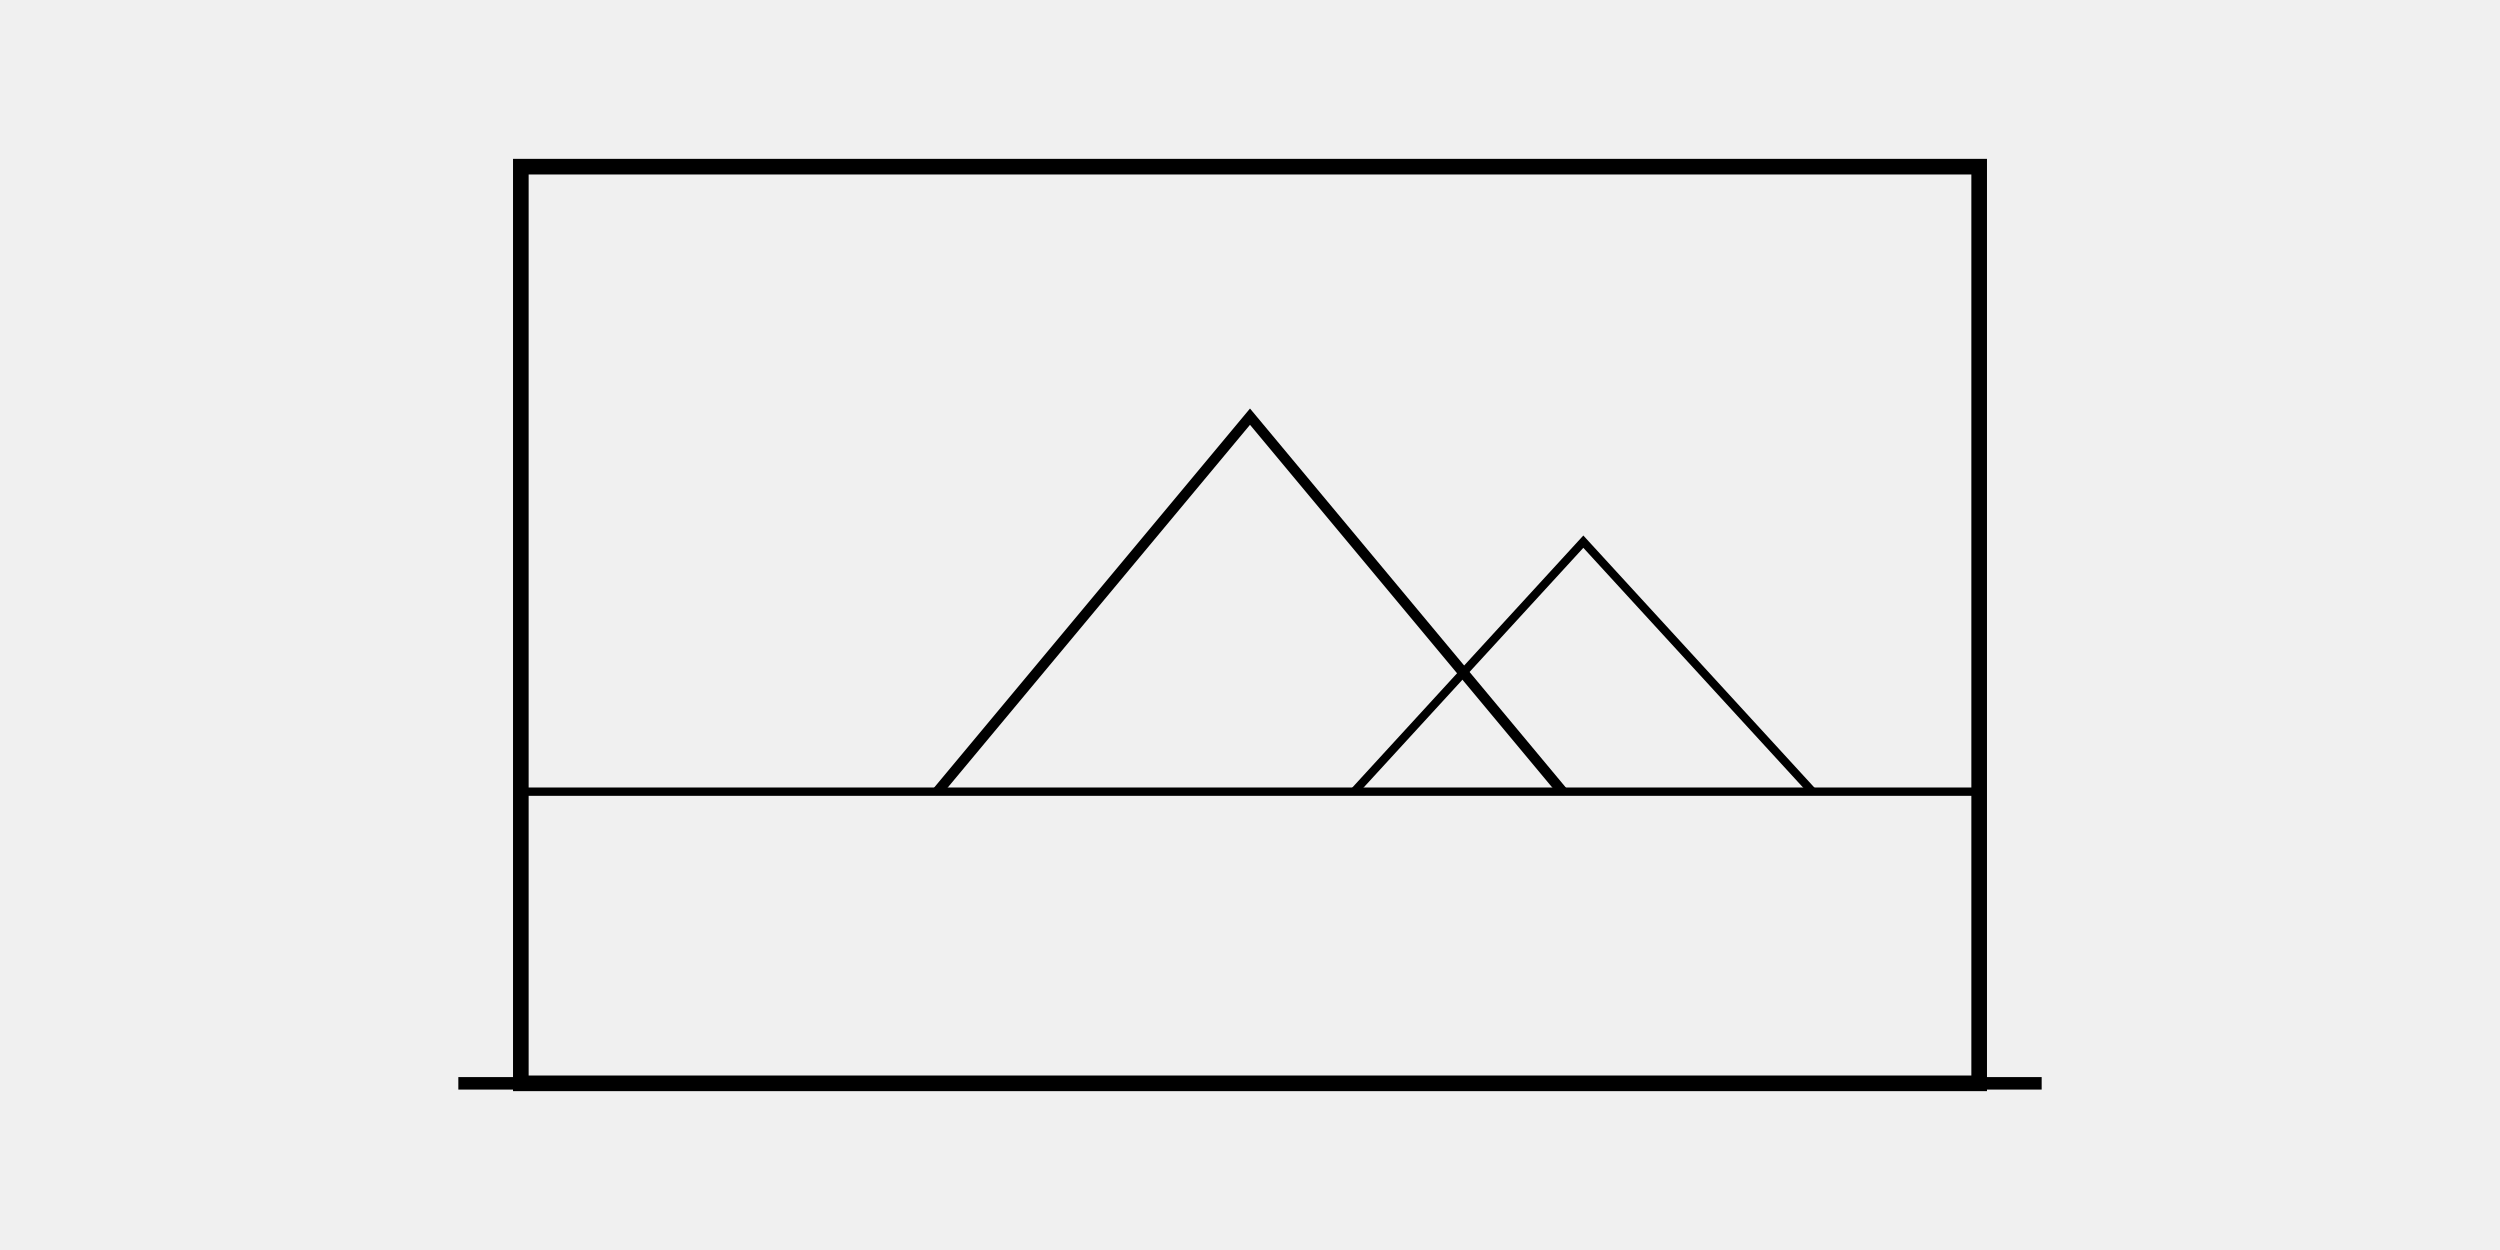
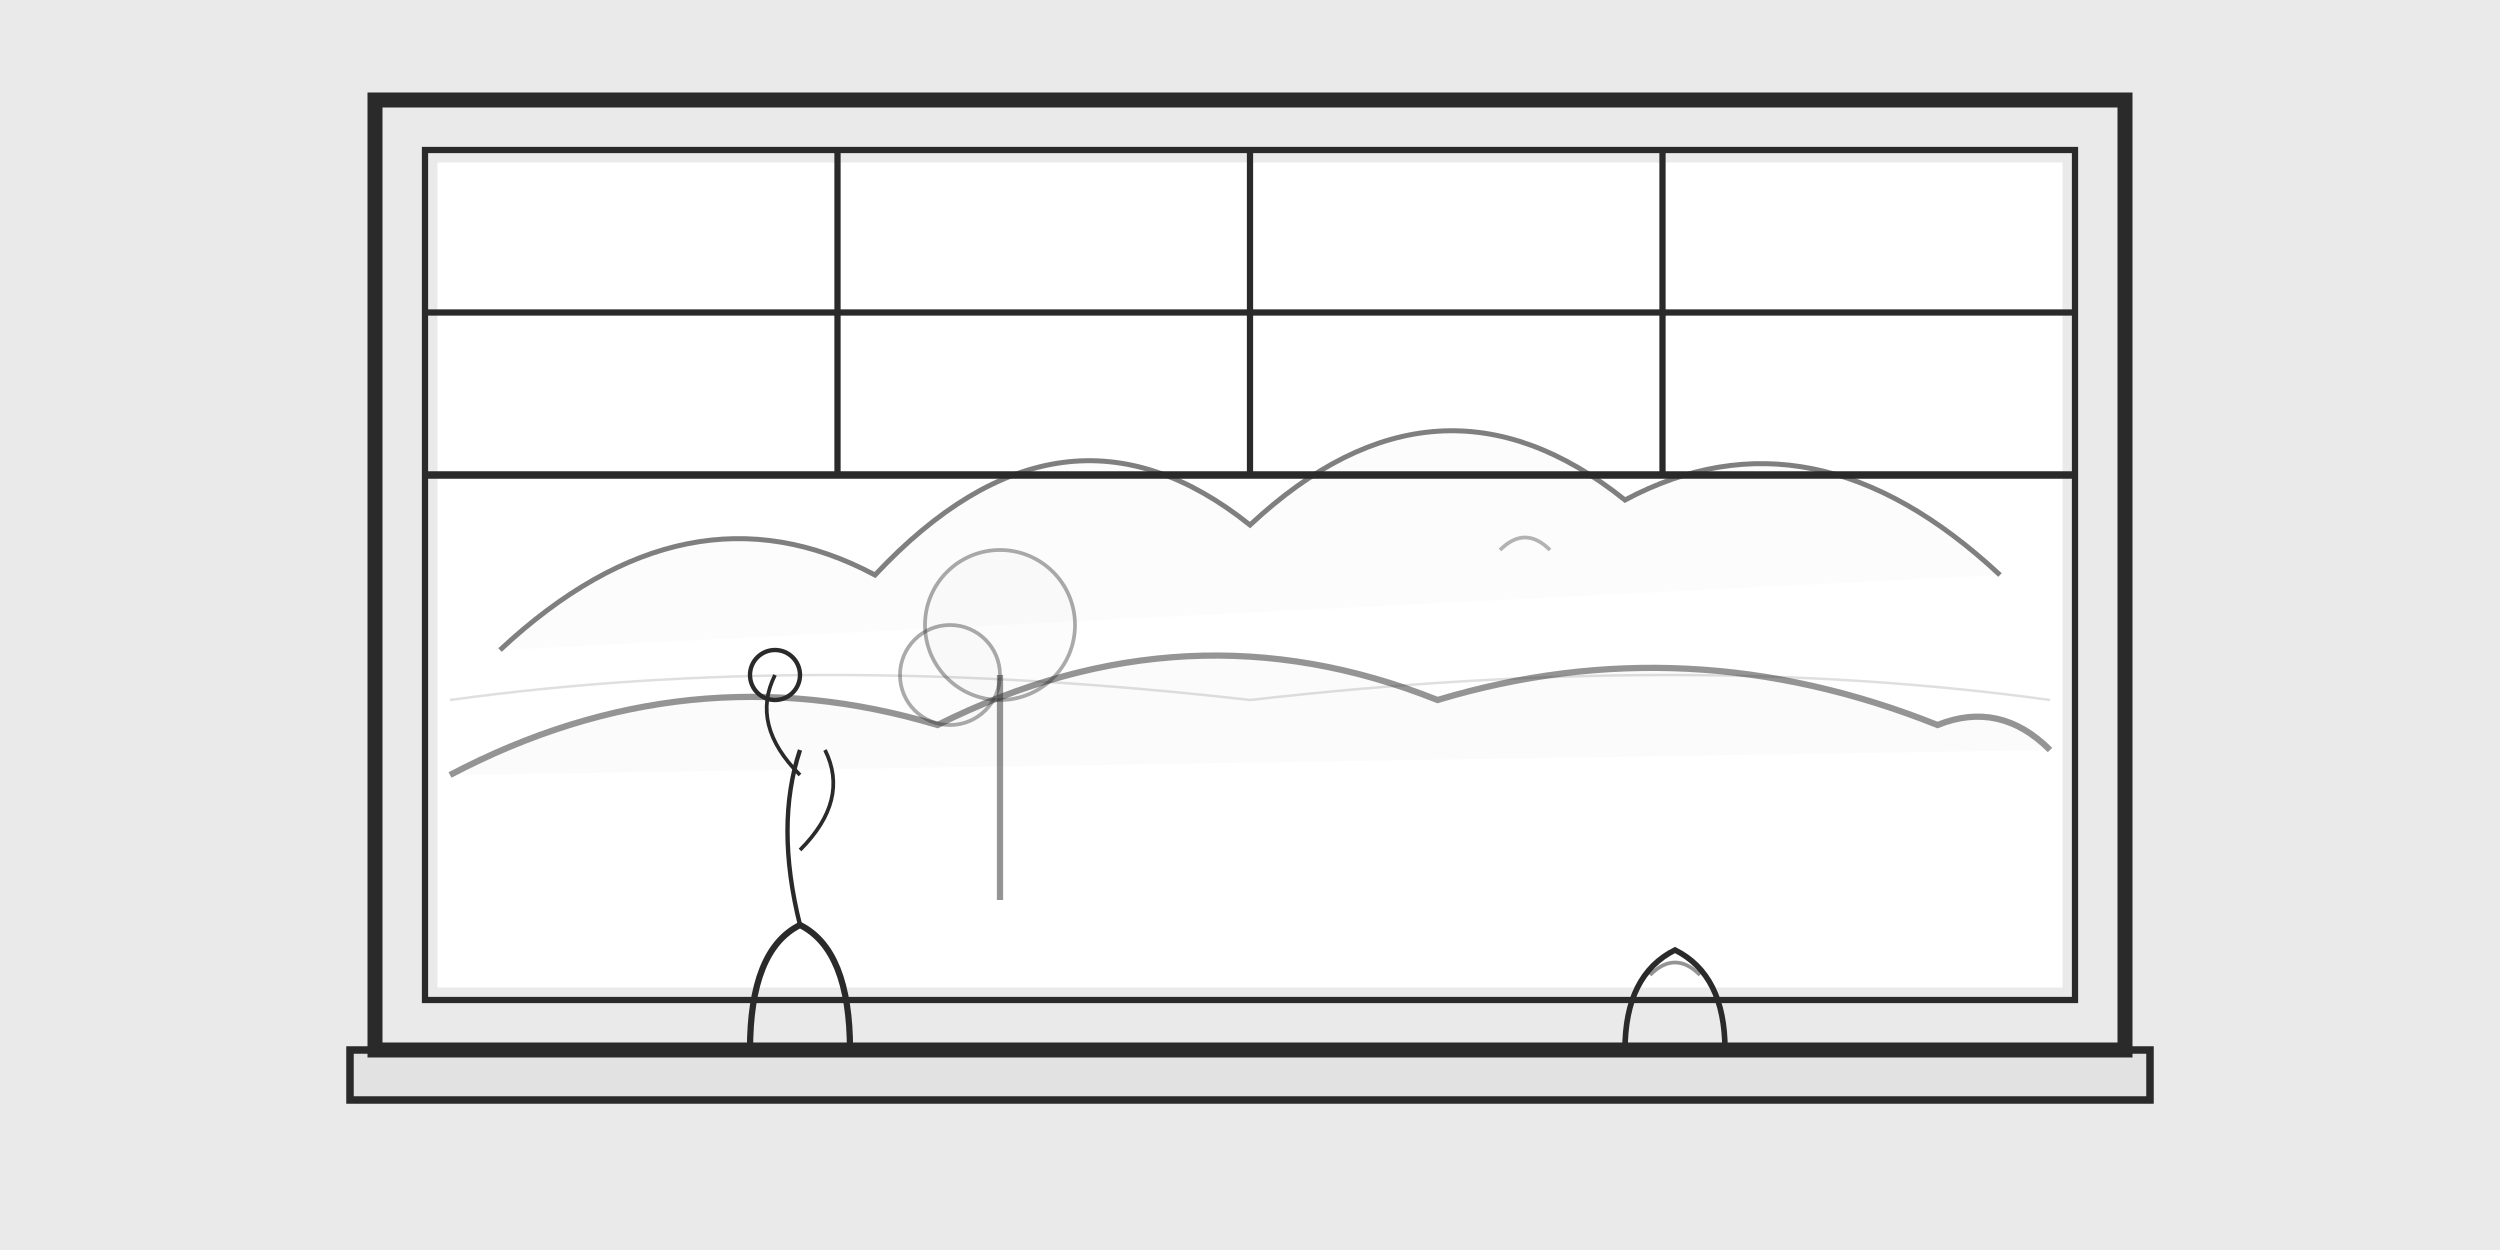
- <svg xmlns="http://www.w3.org/2000/svg" viewBox="0 0 120 60" fill="none" stroke="black">
-   <rect x="25" y="8" width="70" height="44" stroke-width="0.75" />
-   <line x1="22" y1="52" x2="98" y2="52" stroke-width="0.6" />
-   <line x1="25" y1="38" x2="95" y2="38" stroke-width="0.4" />
-   <polyline points="45,38 60,20 75,38" stroke-width="0.5" />
-   <polyline points="65,38 76,26 87,38" stroke-width="0.4" />
+ <svg xmlns="http://www.w3.org/2000/svg" viewBox="0 0 200 100" fill="none">
+   <rect x="0" y="0" width="200" height="100" stroke="none" fill="#2a2a2a" fill-opacity="0.03" />
+   <rect x="30" y="8" width="140" height="76" stroke="#2a2a2a" stroke-width="1.2" />
+   <rect x="34" y="12" width="132" height="68" stroke="#2a2a2a" stroke-width="0.5" />
+   <rect x="35" y="13" width="130" height="66" stroke="none" fill="white" />
+   <line x1="100" y1="12" x2="100" y2="38" stroke="#2a2a2a" stroke-width="0.5" />
+   <line x1="67" y1="12" x2="67" y2="38" stroke="#2a2a2a" stroke-width="0.5" />
+   <line x1="133" y1="12" x2="133" y2="38" stroke="#2a2a2a" stroke-width="0.5" />
+   <line x1="34" y1="25" x2="166" y2="25" stroke="#2a2a2a" stroke-width="0.5" />
+   <line x1="34" y1="38" x2="166" y2="38" stroke="#2a2a2a" stroke-width="0.6" />
+   <path d="M40 52 Q55 38 70 46 Q85 30 100 42 Q115 28 130 40 Q145 32 160 46" stroke="#2a2a2a" stroke-width="0.4" fill="#2a2a2a" fill-opacity="0.03" opacity="0.6" />
+   <path d="M36 56 Q65 52 100 56 Q135 52 164 56" stroke="#2a2a2a" stroke-width="0.2" opacity="0.15" />
+   <path d="M36 62 Q55 52 75 58 Q95 48 115 56 Q135 50 155 58 Q160 56 164 60" stroke="#2a2a2a" stroke-width="0.5" fill="#2a2a2a" fill-opacity="0.04" opacity="0.5" />
+   <line x1="80" y1="72" x2="80" y2="54" stroke="#2a2a2a" stroke-width="0.5" opacity="0.5" />
+   <circle cx="80" cy="50" r="6" stroke="#2a2a2a" stroke-width="0.3" fill="#2a2a2a" fill-opacity="0.03" opacity="0.4" />
+   <circle cx="76" cy="54" r="4" stroke="#2a2a2a" stroke-width="0.3" fill="#2a2a2a" fill-opacity="0.03" opacity="0.4" />
+   <path d="M120 44 Q122 42 124 44" stroke="#2a2a2a" stroke-width="0.3" opacity="0.35" />
+   <rect x="28" y="84" width="144" height="4" stroke="#2a2a2a" stroke-width="0.6" fill="#2a2a2a" fill-opacity="0.04" />
+   <path d="M60 84 Q60 76 64 74 Q68 76 68 84" stroke="#2a2a2a" stroke-width="0.5" />
+   <path d="M64 74 Q62 66 64 60" stroke="#2a2a2a" stroke-width="0.35" />
+   <path d="M64 62 Q60 58 62 54" stroke="#2a2a2a" stroke-width="0.3" />
+   <circle cx="62" cy="54" r="2" stroke="#2a2a2a" stroke-width="0.35" />
+   <path d="M64 68 Q68 64 66 60" stroke="#2a2a2a" stroke-width="0.3" />
+   <path d="M130 84 Q130 78 134 76 Q138 78 138 84" stroke="#2a2a2a" stroke-width="0.45" />
+   <path d="M132 78 Q134 76 136 78" stroke="#2a2a2a" stroke-width="0.3" opacity="0.5" />
</svg>
